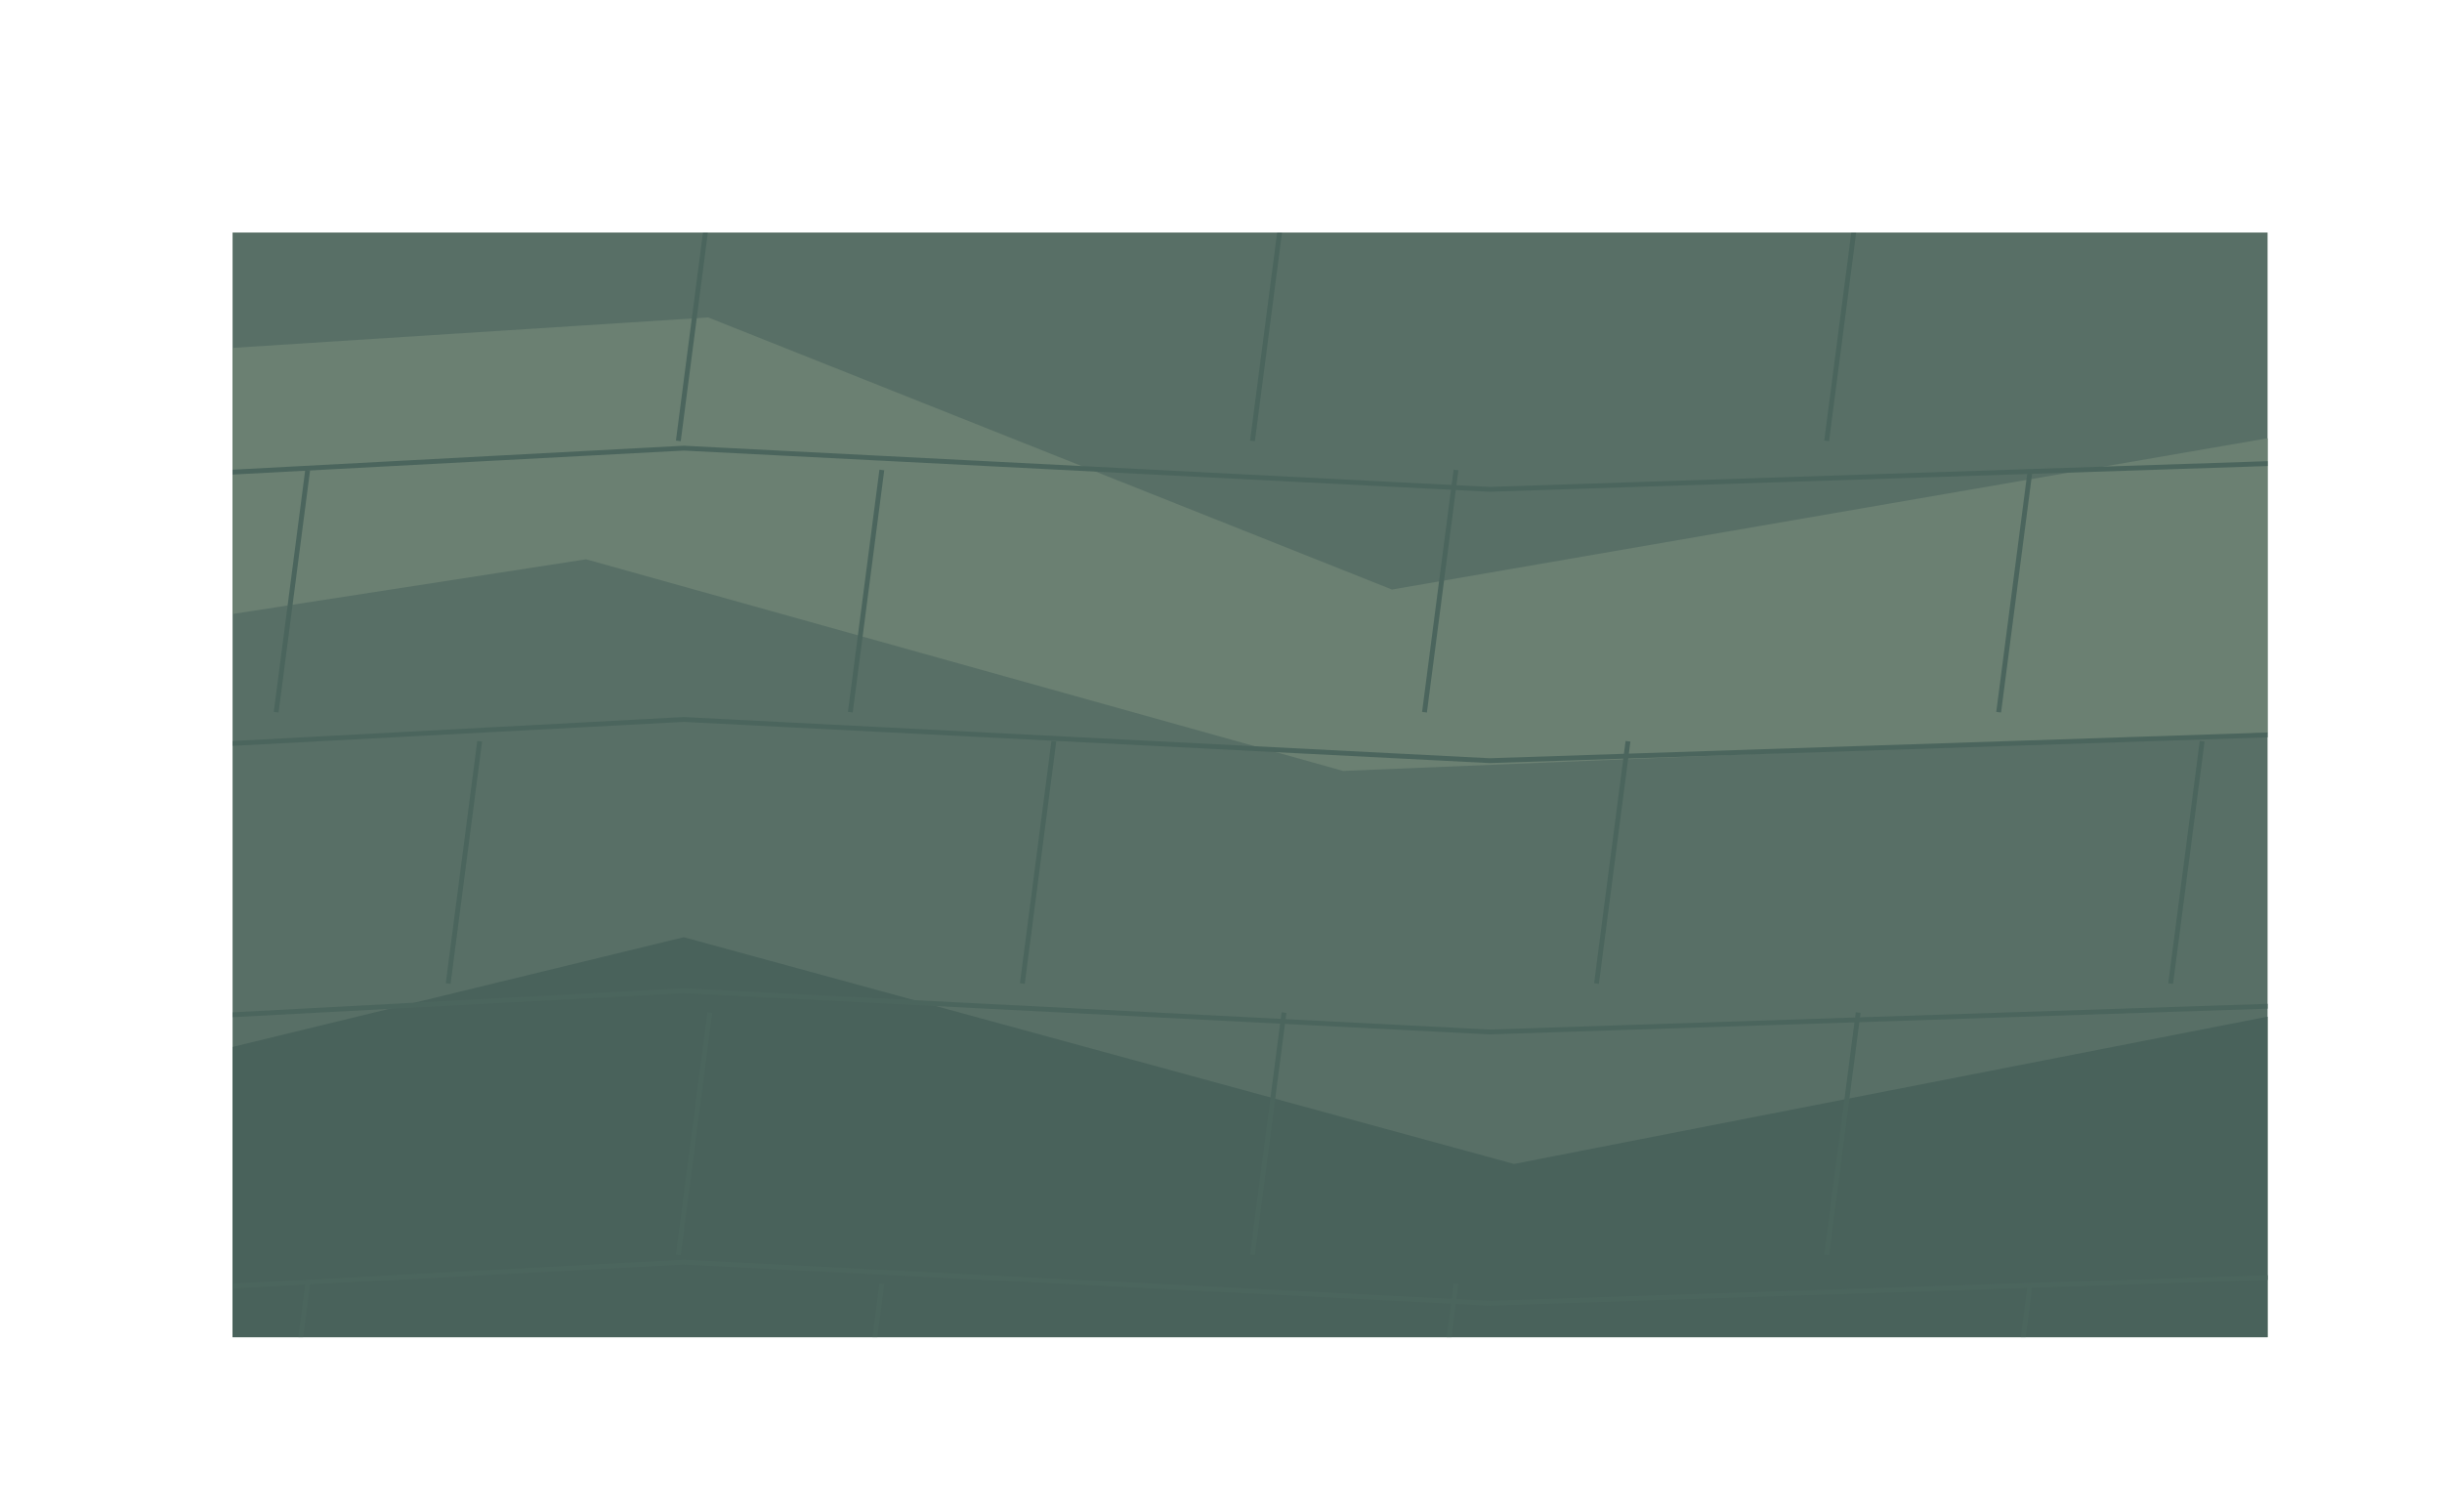
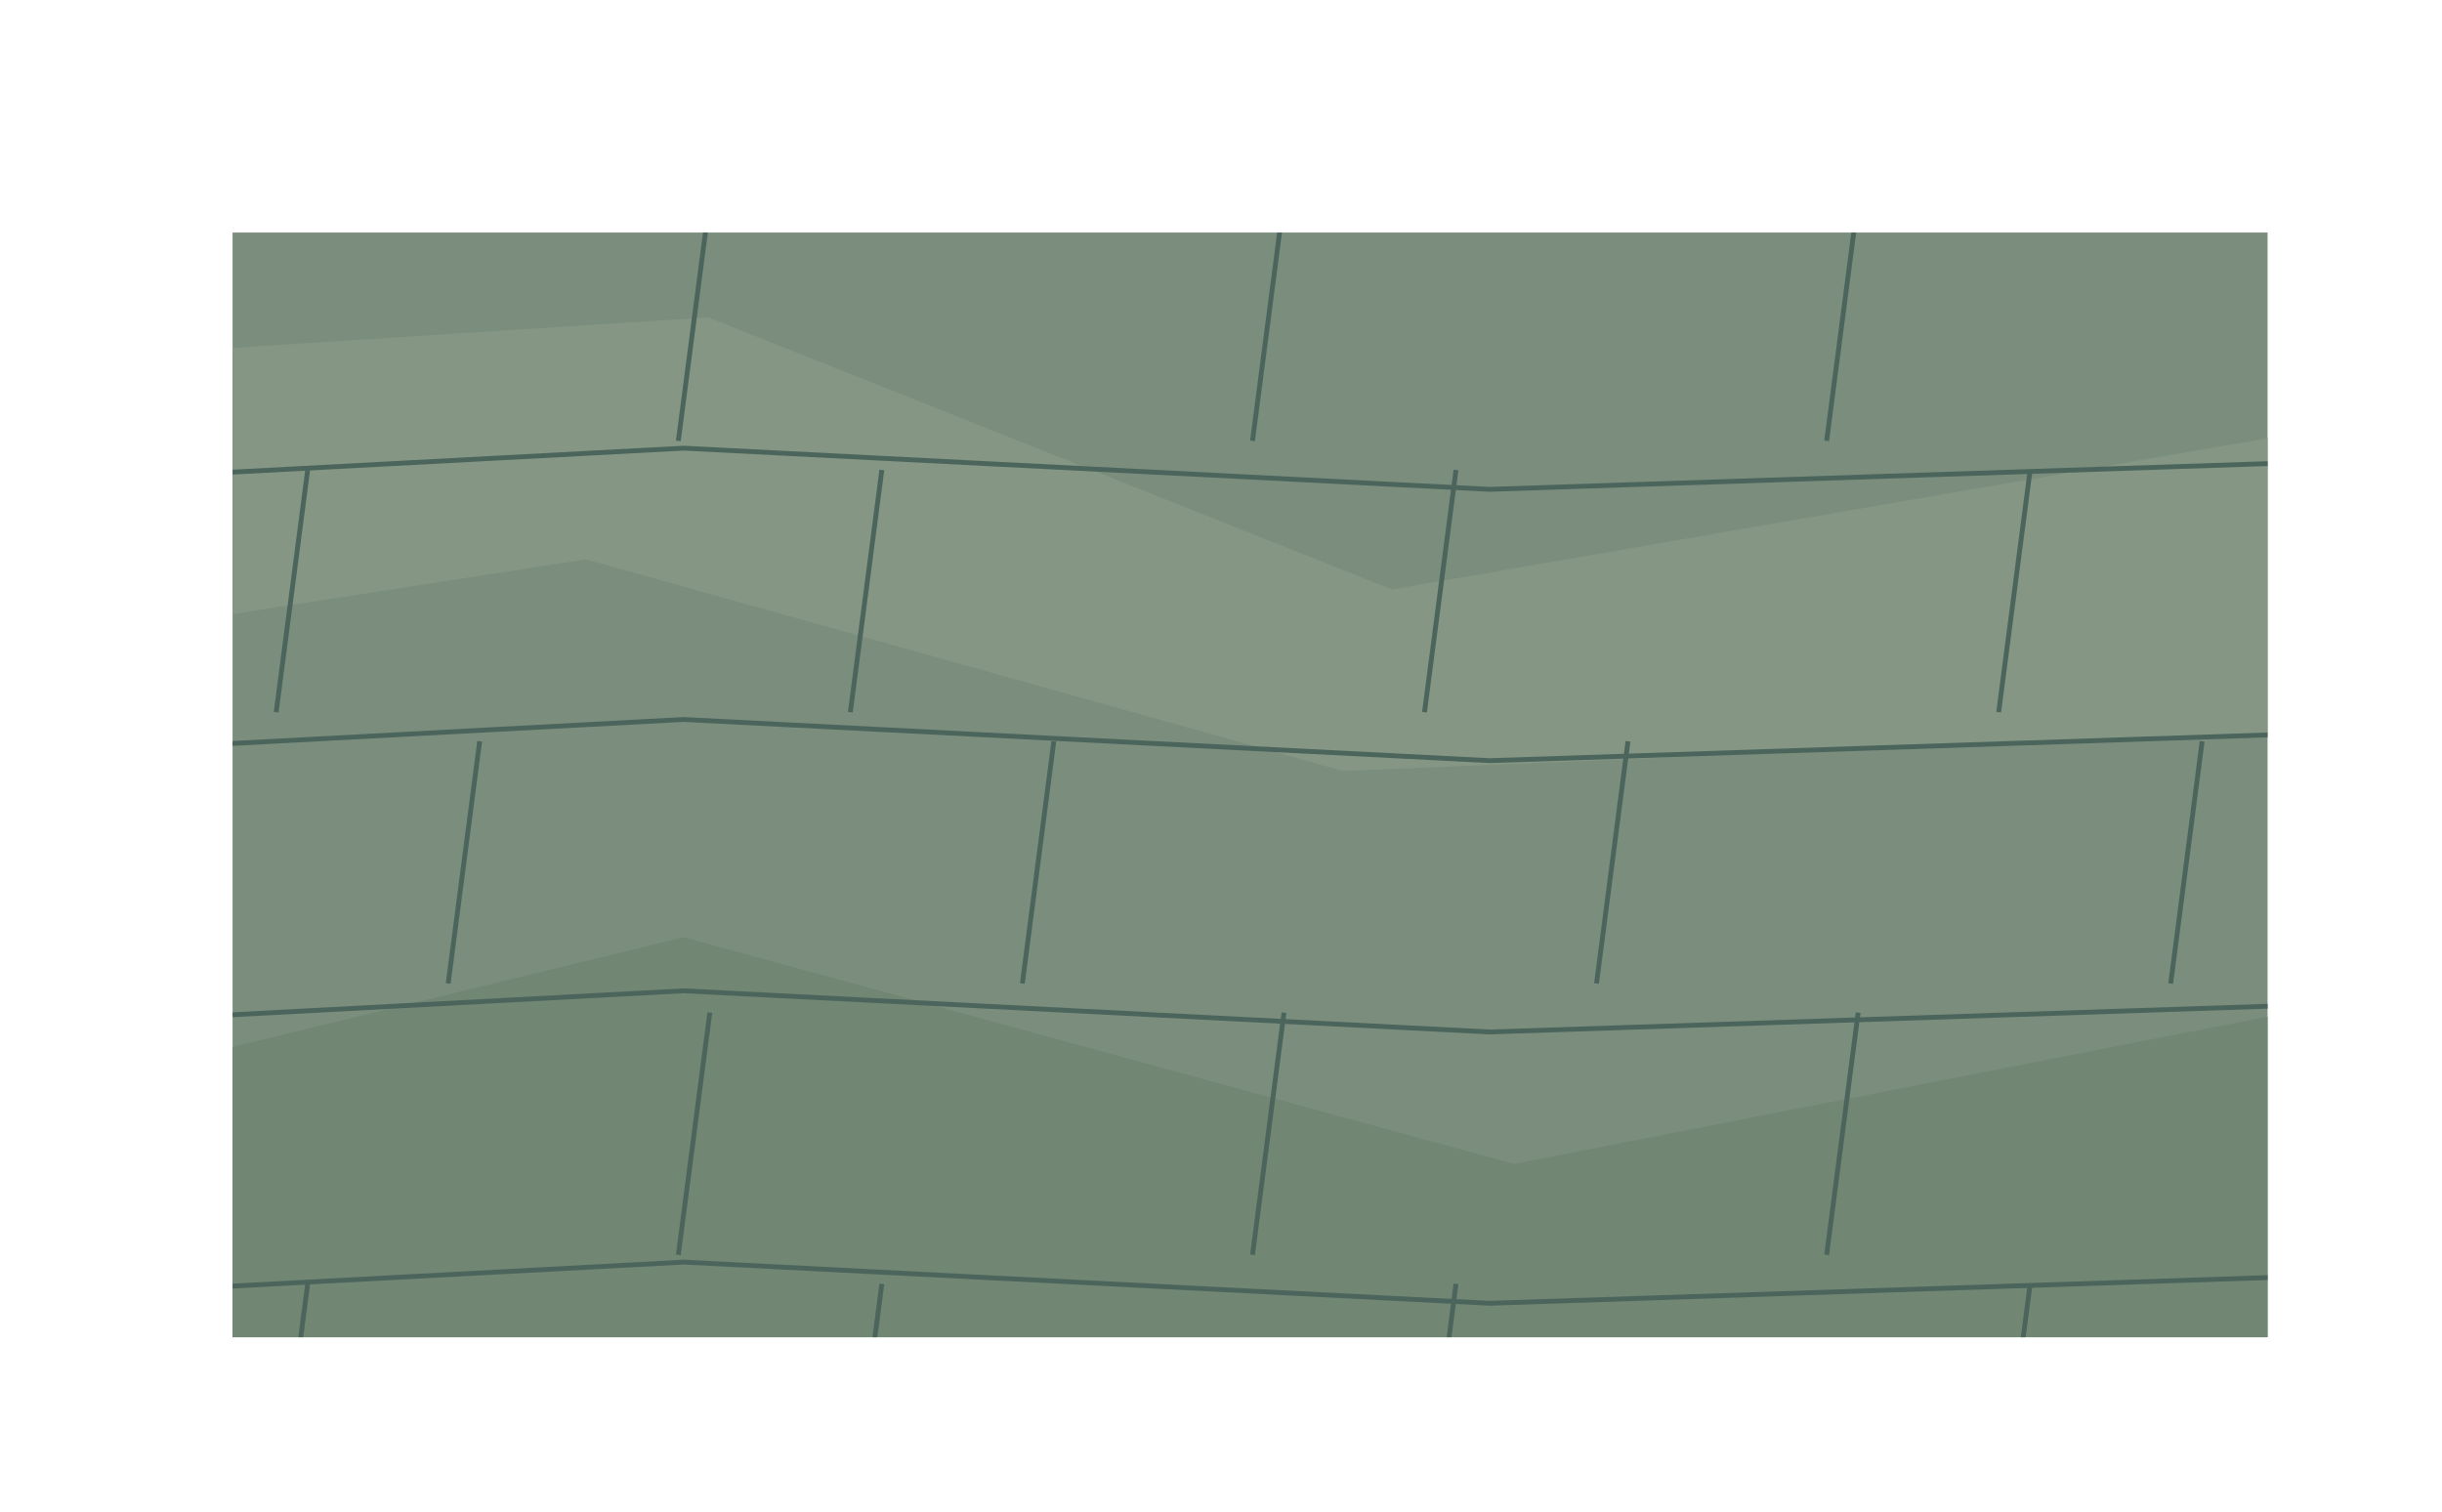
<svg xmlns="http://www.w3.org/2000/svg" width="1008" height="624" viewBox="0 0 1008 624">
  <defs>
    <clipPath id="works-stone">
      <path d="M96,96 L96,96 L936,96 L936,96 L936,552 L936,552 L96,552 L96,552 Z" clip-rule="evenodd" />
    </clipPath>
  </defs>
  <g clip-path="url(#works-stone)">
-     <rect width="1008" height="624" fill="#586f66" />
-     <polygon points="0.00,149.76 292.32,131.04 574.56,243.36 1008.00,168.48 1008.00,299.52 554.40,318.24 241.92,230.88 0.00,268.32" fill="#6b8072" />
-     <polygon points="0.00,455.52 282.24,386.88 624.96,480.48 1008.00,405.60 1008.00,624.00 0.00,624.00" fill="#49625b" />
+     <rect width="1008" height="624" fill="#7b8e7d" />
+     <polygon points="0.00,149.76 292.32,131.04 574.56,243.36 1008.00,168.48 1008.00,299.52 554.40,318.24 241.92,230.88 0.00,268.32" fill="#859784" />
+     <polygon points="0.00,455.52 282.24,386.88 624.96,480.48 1008.00,405.60 1008.00,624.00 0.00,624.00" fill="#728674" />
    <path d="M0 88 L282.24 73 L614.88 90 L1008 77" fill="none" stroke="#4b655d" stroke-width="2" />
    <path d="M56 82 L43 182" fill="none" stroke="#4b655d" stroke-width="2" />
    <path d="M293 82 L280 182" fill="none" stroke="#4b655d" stroke-width="2" />
    <path d="M530 82 L517 182" fill="none" stroke="#4b655d" stroke-width="2" />
    <path d="M767 82 L754 182" fill="none" stroke="#4b655d" stroke-width="2" />
    <path d="M1004 82 L991 182" fill="none" stroke="#4b655d" stroke-width="2" />
    <path d="M0 200 L282.24 185 L614.88 202 L1008 189" fill="none" stroke="#4b655d" stroke-width="2" />
    <path d="M127 194 L114 294" fill="none" stroke="#4b655d" stroke-width="2" />
    <path d="M364 194 L351 294" fill="none" stroke="#4b655d" stroke-width="2" />
    <path d="M601 194 L588 294" fill="none" stroke="#4b655d" stroke-width="2" />
    <path d="M838 194 L825 294" fill="none" stroke="#4b655d" stroke-width="2" />
    <path d="M0 312 L282.24 297 L614.88 314 L1008 301" fill="none" stroke="#4b655d" stroke-width="2" />
    <path d="M198 306 L185 406" fill="none" stroke="#4b655d" stroke-width="2" />
    <path d="M435 306 L422 406" fill="none" stroke="#4b655d" stroke-width="2" />
    <path d="M672 306 L659 406" fill="none" stroke="#4b655d" stroke-width="2" />
    <path d="M909 306 L896 406" fill="none" stroke="#4b655d" stroke-width="2" />
    <path d="M0 424 L282.24 409 L614.88 426 L1008 413" fill="none" stroke="#4b655d" stroke-width="2" />
    <path d="M56 418 L43 518" fill="none" stroke="#4b655d" stroke-width="2" />
    <path d="M293 418 L280 518" fill="none" stroke="#4b655d" stroke-width="2" />
    <path d="M530 418 L517 518" fill="none" stroke="#4b655d" stroke-width="2" />
    <path d="M767 418 L754 518" fill="none" stroke="#4b655d" stroke-width="2" />
    <path d="M1004 418 L991 518" fill="none" stroke="#4b655d" stroke-width="2" />
    <path d="M0 536 L282.24 521 L614.88 538 L1008 525" fill="none" stroke="#4b655d" stroke-width="2" />
    <path d="M127 530 L114 630" fill="none" stroke="#4b655d" stroke-width="2" />
    <path d="M364 530 L351 630" fill="none" stroke="#4b655d" stroke-width="2" />
    <path d="M601 530 L588 630" fill="none" stroke="#4b655d" stroke-width="2" />
    <path d="M838 530 L825 630" fill="none" stroke="#4b655d" stroke-width="2" />
  </g>
</svg>
